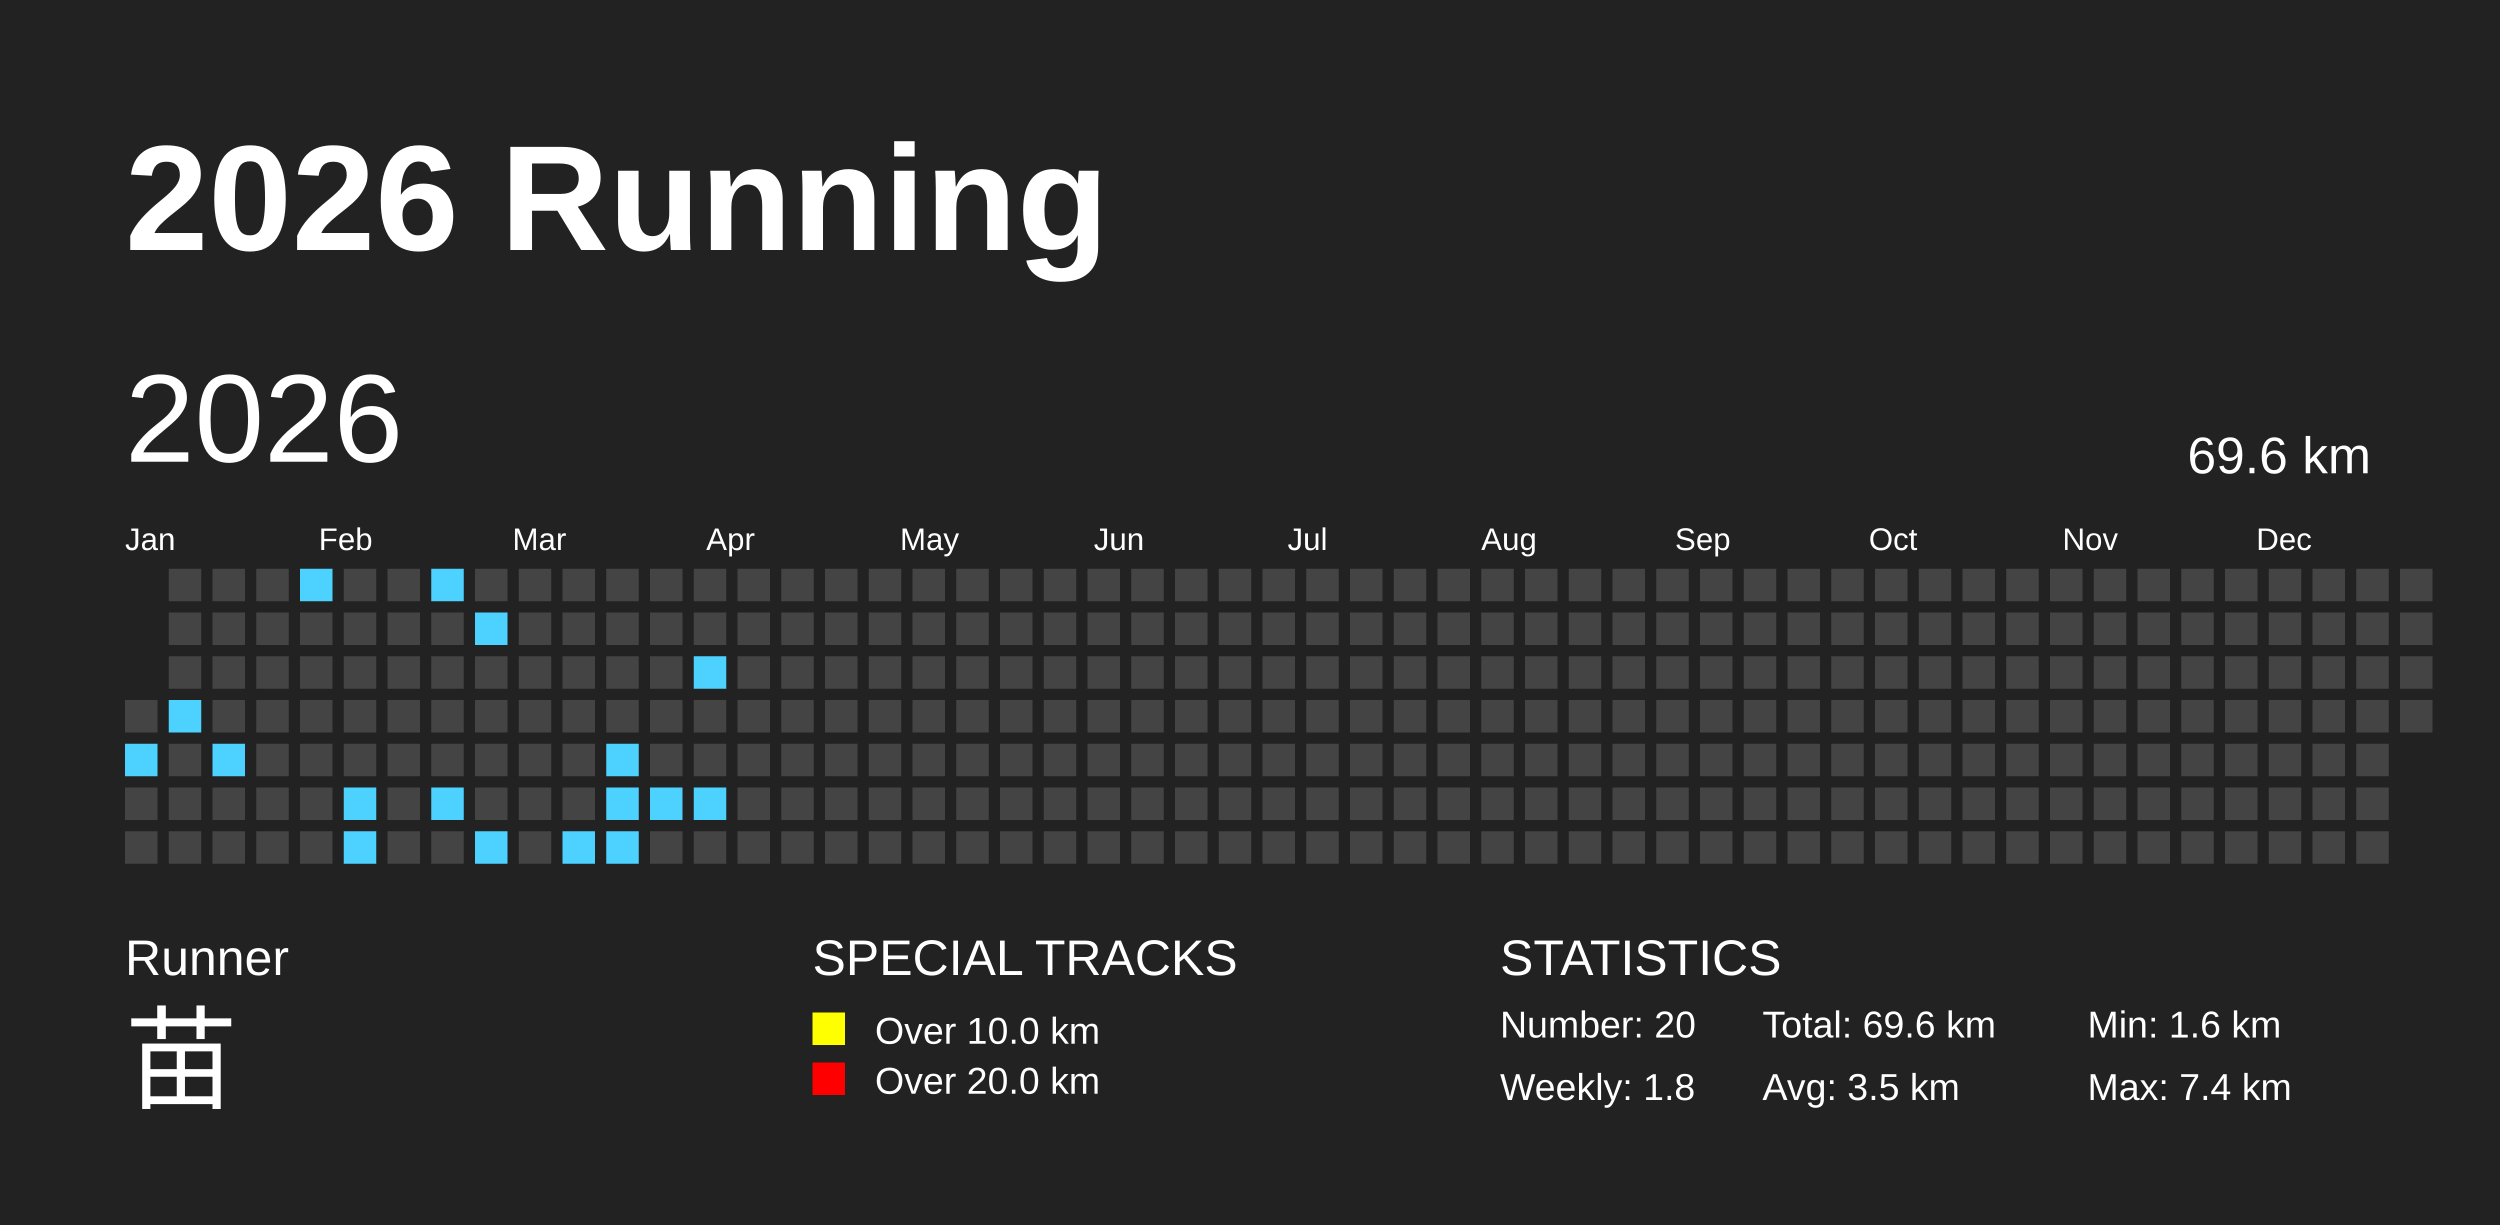
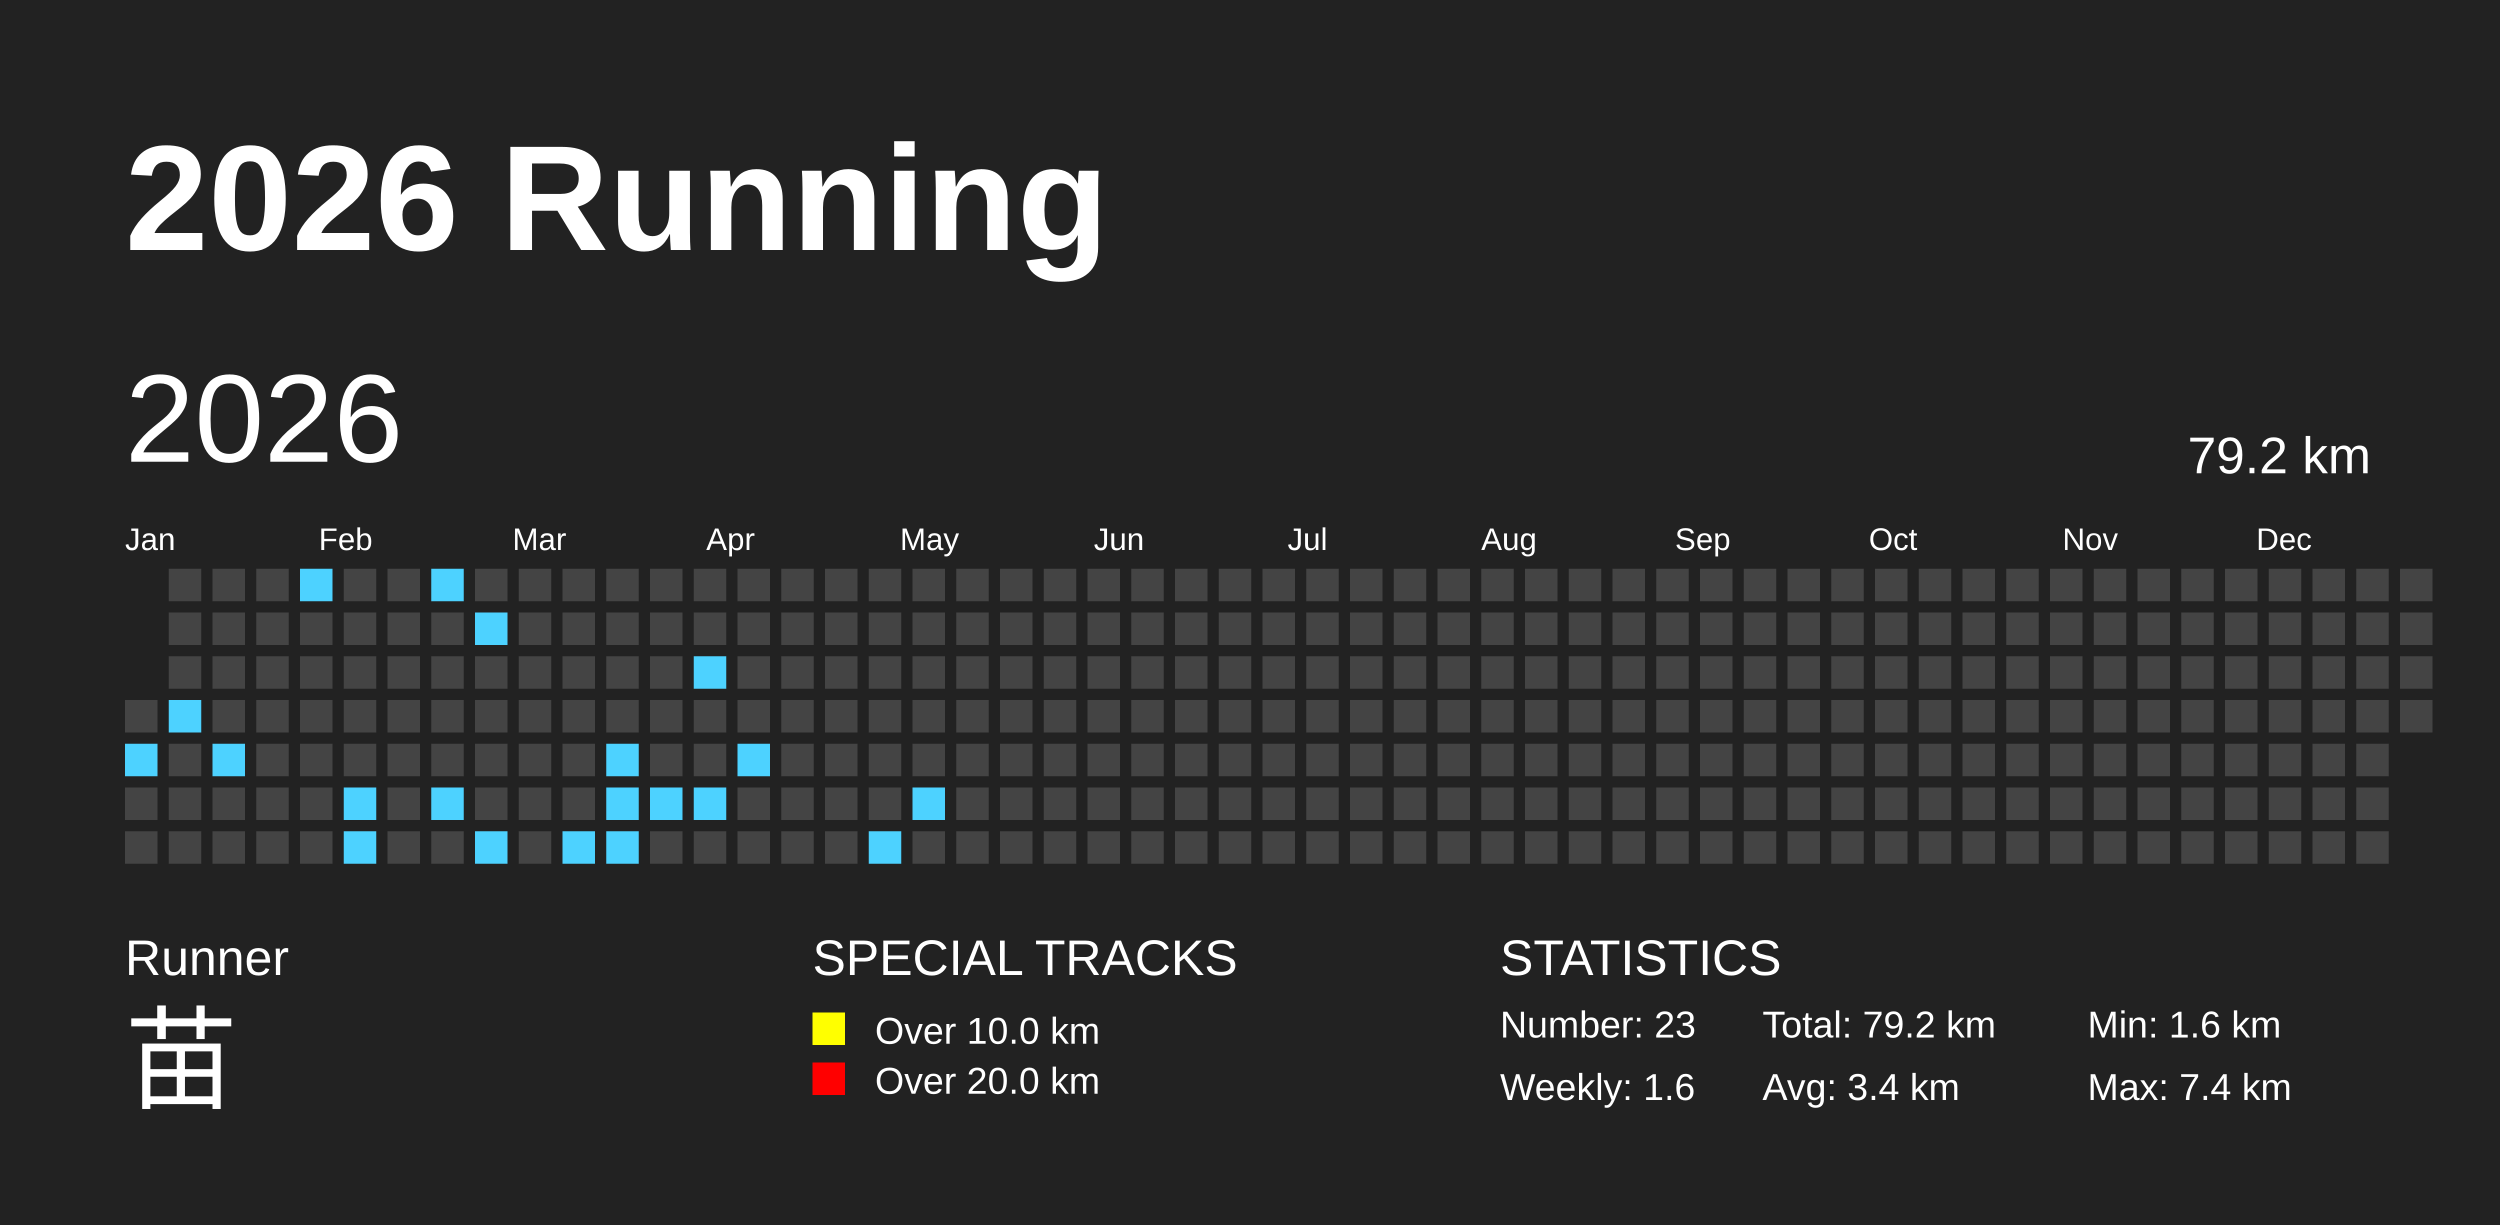
<svg xmlns="http://www.w3.org/2000/svg" baseProfile="full" height="98mm" version="1.1" viewBox="0,0,200,98" width="200mm">
  <defs />
  <rect fill="#222222" height="98" width="200" x="0" y="0" />
  <text fill="#FFFFFF" style="font-size:12px; font-family:Arial; font-weight:bold;" x="10" y="20">2026 Running</text>
  <text fill="#FFFFFF" style="font-size:4px; font-family:Arial" x="10" y="78">Runner</text>
  <text fill="#FFFFFF" style="font-size:9px; font-family:Arial" x="10" y="88">苗</text>
  <text fill="#FFFFFF" style="font-size:4px; font-family:Arial" x="65" y="78">SPECIAL TRACKS</text>
  <rect fill="yellow" height="2.6" width="2.6" x="65" y="81" />
  <text fill="#FFFFFF" style="font-size:3px; font-family:Arial" x="70" y="83.5">Over 10.0 km</text>
  <rect fill="red" height="2.6" width="2.6" x="65" y="85" />
  <text fill="#FFFFFF" style="font-size:3px; font-family:Arial" x="70" y="87.5">Over 20.0 km</text>
  <text fill="#FFFFFF" style="font-size:4px; font-family:Arial" x="120" y="78">STATISTICS</text>
-   <text fill="#FFFFFF" style="font-size:3px; font-family:Arial" x="120" y="83">Number: 20</text>
-   <text fill="#FFFFFF" style="font-size:3px; font-family:Arial" x="120" y="88">Weekly: 1.8</text>
-   <text fill="#FFFFFF" style="font-size:3px; font-family:Arial" x="141" y="83">Total: 69.6 km</text>
-   <text fill="#FFFFFF" style="font-size:3px; font-family:Arial" x="141" y="88">Avg: 3.5 km</text>
+   <text fill="#FFFFFF" style="font-size:3px; font-family:Arial" x="120" y="83">Number: 23</text>
+   <text fill="#FFFFFF" style="font-size:3px; font-family:Arial" x="120" y="88">Weekly: 1.6</text>
+   <text fill="#FFFFFF" style="font-size:3px; font-family:Arial" x="141" y="83">Total: 79.2 km</text>
+   <text fill="#FFFFFF" style="font-size:3px; font-family:Arial" x="141" y="88">Avg: 3.4 km</text>
  <text fill="#FFFFFF" style="font-size:3px; font-family:Arial" x="167" y="83">Min: 1.6 km</text>
  <text fill="#FFFFFF" style="font-size:3px; font-family:Arial" x="167" y="88">Max: 7.4 km</text>
  <text dominant-baseline="hanging" fill="#FFFFFF" style="font-size:10.0px; font-family:Arial;" x="10" y="30">2026</text>
-   <text dominant-baseline="hanging" fill="#FFFFFF" style="font-size:4.125px; font-family:Arial;" x="175" y="35">69.6 km</text>
+   <text dominant-baseline="hanging" fill="#FFFFFF" style="font-size:4.125px; font-family:Arial;" x="175" y="35">79.2 km</text>
  <text fill="#FFFFFF" style="font-size:2.5px; font-family:Arial" x="10.0" y="44">Jan</text>
  <text fill="#FFFFFF" style="font-size:2.5px; font-family:Arial" x="25.5" y="44">Feb</text>
  <text fill="#FFFFFF" style="font-size:2.5px; font-family:Arial" x="41.0" y="44">Mar</text>
  <text fill="#FFFFFF" style="font-size:2.5px; font-family:Arial" x="56.5" y="44">Apr</text>
  <text fill="#FFFFFF" style="font-size:2.5px; font-family:Arial" x="72.0" y="44">May</text>
  <text fill="#FFFFFF" style="font-size:2.5px; font-family:Arial" x="87.5" y="44">Jun</text>
  <text fill="#FFFFFF" style="font-size:2.5px; font-family:Arial" x="103.0" y="44">Jul</text>
  <text fill="#FFFFFF" style="font-size:2.5px; font-family:Arial" x="118.5" y="44">Aug</text>
  <text fill="#FFFFFF" style="font-size:2.5px; font-family:Arial" x="134.0" y="44">Sep</text>
  <text fill="#FFFFFF" style="font-size:2.5px; font-family:Arial" x="149.5" y="44">Oct</text>
  <text fill="#FFFFFF" style="font-size:2.5px; font-family:Arial" x="165.0" y="44">Nov</text>
  <text fill="#FFFFFF" style="font-size:2.5px; font-family:Arial" x="180.5" y="44">Dec</text>
  <rect fill="#444444" height="2.6" width="2.6" x="10.0" y="56.0" />
  <rect fill="#4DD2FF" height="2.6" width="2.6" x="10.0" y="59.5" />
  <rect fill="#444444" height="2.6" width="2.6" x="10.0" y="63.0" />
  <rect fill="#444444" height="2.6" width="2.6" x="10.0" y="66.5" />
  <rect fill="#444444" height="2.6" width="2.6" x="13.5" y="45.5" />
  <rect fill="#444444" height="2.6" width="2.6" x="13.5" y="49.0" />
  <rect fill="#444444" height="2.6" width="2.6" x="13.5" y="52.5" />
  <rect fill="#4DD2FF" height="2.6" width="2.6" x="13.5" y="56.0" />
  <rect fill="#444444" height="2.6" width="2.6" x="13.5" y="59.5" />
  <rect fill="#444444" height="2.6" width="2.6" x="13.5" y="63.0" />
  <rect fill="#444444" height="2.6" width="2.6" x="13.5" y="66.5" />
  <rect fill="#444444" height="2.6" width="2.6" x="17.0" y="45.5" />
  <rect fill="#444444" height="2.6" width="2.6" x="17.0" y="49.0" />
  <rect fill="#444444" height="2.6" width="2.6" x="17.0" y="52.5" />
  <rect fill="#444444" height="2.6" width="2.6" x="17.0" y="56.0" />
  <rect fill="#4DD2FF" height="2.6" width="2.6" x="17.0" y="59.5" />
  <rect fill="#444444" height="2.6" width="2.6" x="17.0" y="63.0" />
  <rect fill="#444444" height="2.6" width="2.6" x="17.0" y="66.5" />
  <rect fill="#444444" height="2.6" width="2.6" x="20.5" y="45.5" />
  <rect fill="#444444" height="2.6" width="2.6" x="20.5" y="49.0" />
  <rect fill="#444444" height="2.6" width="2.6" x="20.5" y="52.5" />
  <rect fill="#444444" height="2.6" width="2.6" x="20.5" y="56.0" />
  <rect fill="#444444" height="2.6" width="2.6" x="20.5" y="59.5" />
  <rect fill="#444444" height="2.6" width="2.6" x="20.5" y="63.0" />
  <rect fill="#444444" height="2.6" width="2.6" x="20.5" y="66.5" />
  <rect fill="#4DD2FF" height="2.6" width="2.6" x="24.0" y="45.5" />
  <rect fill="#444444" height="2.6" width="2.6" x="24.0" y="49.0" />
  <rect fill="#444444" height="2.6" width="2.6" x="24.0" y="52.5" />
  <rect fill="#444444" height="2.6" width="2.6" x="24.0" y="56.0" />
  <rect fill="#444444" height="2.6" width="2.6" x="24.0" y="59.5" />
  <rect fill="#444444" height="2.6" width="2.6" x="24.0" y="63.0" />
  <rect fill="#444444" height="2.6" width="2.6" x="24.0" y="66.5" />
  <rect fill="#444444" height="2.6" width="2.6" x="27.5" y="45.5" />
  <rect fill="#444444" height="2.6" width="2.6" x="27.5" y="49.0" />
  <rect fill="#444444" height="2.6" width="2.6" x="27.5" y="52.5" />
  <rect fill="#444444" height="2.6" width="2.6" x="27.5" y="56.0" />
  <rect fill="#444444" height="2.6" width="2.6" x="27.5" y="59.5" />
  <rect fill="#4DD2FF" height="2.6" width="2.6" x="27.5" y="63.0" />
  <rect fill="#4DD2FF" height="2.6" width="2.6" x="27.5" y="66.5" />
  <rect fill="#444444" height="2.6" width="2.6" x="31.0" y="45.5" />
  <rect fill="#444444" height="2.6" width="2.6" x="31.0" y="49.0" />
  <rect fill="#444444" height="2.6" width="2.6" x="31.0" y="52.5" />
  <rect fill="#444444" height="2.6" width="2.6" x="31.0" y="56.0" />
  <rect fill="#444444" height="2.6" width="2.6" x="31.0" y="59.5" />
  <rect fill="#444444" height="2.6" width="2.6" x="31.0" y="63.0" />
  <rect fill="#444444" height="2.6" width="2.6" x="31.0" y="66.5" />
  <rect fill="#4DD2FF" height="2.6" width="2.6" x="34.5" y="45.5" />
  <rect fill="#444444" height="2.6" width="2.6" x="34.5" y="49.0" />
  <rect fill="#444444" height="2.6" width="2.6" x="34.5" y="52.5" />
  <rect fill="#444444" height="2.6" width="2.6" x="34.5" y="56.0" />
  <rect fill="#444444" height="2.6" width="2.6" x="34.5" y="59.5" />
  <rect fill="#4DD2FF" height="2.6" width="2.6" x="34.5" y="63.0" />
  <rect fill="#444444" height="2.6" width="2.6" x="34.5" y="66.5" />
  <rect fill="#444444" height="2.6" width="2.6" x="38.0" y="45.5" />
  <rect fill="#4DD2FF" height="2.6" width="2.6" x="38.0" y="49.0" />
  <rect fill="#444444" height="2.6" width="2.6" x="38.0" y="52.5" />
  <rect fill="#444444" height="2.6" width="2.6" x="38.0" y="56.0" />
  <rect fill="#444444" height="2.6" width="2.6" x="38.0" y="59.5" />
  <rect fill="#444444" height="2.6" width="2.6" x="38.0" y="63.0" />
  <rect fill="#4DD2FF" height="2.6" width="2.6" x="38.0" y="66.5" />
  <rect fill="#444444" height="2.6" width="2.6" x="41.5" y="45.5" />
  <rect fill="#444444" height="2.6" width="2.6" x="41.5" y="49.0" />
  <rect fill="#444444" height="2.6" width="2.6" x="41.5" y="52.5" />
  <rect fill="#444444" height="2.6" width="2.6" x="41.5" y="56.0" />
  <rect fill="#444444" height="2.6" width="2.6" x="41.5" y="59.5" />
  <rect fill="#444444" height="2.6" width="2.6" x="41.5" y="63.0" />
  <rect fill="#444444" height="2.6" width="2.6" x="41.5" y="66.5" />
  <rect fill="#444444" height="2.6" width="2.6" x="45.0" y="45.5" />
  <rect fill="#444444" height="2.6" width="2.6" x="45.0" y="49.0" />
  <rect fill="#444444" height="2.6" width="2.6" x="45.0" y="52.5" />
  <rect fill="#444444" height="2.6" width="2.6" x="45.0" y="56.0" />
  <rect fill="#444444" height="2.6" width="2.6" x="45.0" y="59.5" />
  <rect fill="#444444" height="2.6" width="2.6" x="45.0" y="63.0" />
  <rect fill="#4DD2FF" height="2.6" width="2.6" x="45.0" y="66.5" />
  <rect fill="#444444" height="2.6" width="2.6" x="48.5" y="45.5" />
  <rect fill="#444444" height="2.6" width="2.6" x="48.5" y="49.0" />
  <rect fill="#444444" height="2.6" width="2.6" x="48.5" y="52.5" />
  <rect fill="#444444" height="2.6" width="2.6" x="48.5" y="56.0" />
  <rect fill="#4DD2FF" height="2.6" width="2.6" x="48.5" y="59.5" />
  <rect fill="#4DD2FF" height="2.6" width="2.6" x="48.5" y="63.0" />
  <rect fill="#4DD2FF" height="2.6" width="2.6" x="48.5" y="66.5" />
  <rect fill="#444444" height="2.6" width="2.6" x="52.0" y="45.5" />
  <rect fill="#444444" height="2.6" width="2.6" x="52.0" y="49.0" />
  <rect fill="#444444" height="2.6" width="2.6" x="52.0" y="52.5" />
  <rect fill="#444444" height="2.6" width="2.6" x="52.0" y="56.0" />
  <rect fill="#444444" height="2.6" width="2.6" x="52.0" y="59.5" />
  <rect fill="#4DD2FF" height="2.6" width="2.6" x="52.0" y="63.0" />
  <rect fill="#444444" height="2.6" width="2.6" x="52.0" y="66.5" />
  <rect fill="#444444" height="2.6" width="2.6" x="55.5" y="45.5" />
  <rect fill="#444444" height="2.6" width="2.6" x="55.5" y="49.0" />
  <rect fill="#4DD2FF" height="2.6" width="2.6" x="55.5" y="52.5" />
  <rect fill="#444444" height="2.6" width="2.6" x="55.5" y="56.0" />
  <rect fill="#444444" height="2.6" width="2.6" x="55.5" y="59.5" />
  <rect fill="#4DD2FF" height="2.6" width="2.6" x="55.5" y="63.0" />
  <rect fill="#444444" height="2.6" width="2.6" x="55.5" y="66.5" />
  <rect fill="#444444" height="2.6" width="2.6" x="59.0" y="45.5" />
  <rect fill="#444444" height="2.6" width="2.6" x="59.0" y="49.0" />
  <rect fill="#444444" height="2.6" width="2.6" x="59.0" y="52.5" />
  <rect fill="#444444" height="2.6" width="2.6" x="59.0" y="56.0" />
-   <rect fill="#444444" height="2.6" width="2.6" x="59.0" y="59.5" />
+   <rect fill="#4DD2FF" height="2.6" width="2.6" x="59.0" y="59.5" />
  <rect fill="#444444" height="2.6" width="2.6" x="59.0" y="63.0" />
  <rect fill="#444444" height="2.6" width="2.6" x="59.0" y="66.5" />
  <rect fill="#444444" height="2.6" width="2.6" x="62.5" y="45.5" />
  <rect fill="#444444" height="2.6" width="2.6" x="62.5" y="49.0" />
  <rect fill="#444444" height="2.6" width="2.6" x="62.5" y="52.5" />
  <rect fill="#444444" height="2.6" width="2.6" x="62.5" y="56.0" />
  <rect fill="#444444" height="2.6" width="2.6" x="62.5" y="59.5" />
  <rect fill="#444444" height="2.6" width="2.6" x="62.5" y="63.0" />
  <rect fill="#444444" height="2.6" width="2.6" x="62.5" y="66.5" />
  <rect fill="#444444" height="2.6" width="2.6" x="66.0" y="45.5" />
  <rect fill="#444444" height="2.6" width="2.6" x="66.0" y="49.0" />
  <rect fill="#444444" height="2.6" width="2.6" x="66.0" y="52.5" />
  <rect fill="#444444" height="2.6" width="2.6" x="66.0" y="56.0" />
  <rect fill="#444444" height="2.6" width="2.6" x="66.0" y="59.5" />
  <rect fill="#444444" height="2.6" width="2.6" x="66.0" y="63.0" />
  <rect fill="#444444" height="2.6" width="2.6" x="66.0" y="66.5" />
  <rect fill="#444444" height="2.6" width="2.6" x="69.5" y="45.5" />
  <rect fill="#444444" height="2.6" width="2.6" x="69.5" y="49.0" />
  <rect fill="#444444" height="2.6" width="2.6" x="69.5" y="52.5" />
  <rect fill="#444444" height="2.6" width="2.6" x="69.5" y="56.0" />
  <rect fill="#444444" height="2.6" width="2.6" x="69.5" y="59.5" />
  <rect fill="#444444" height="2.6" width="2.6" x="69.5" y="63.0" />
-   <rect fill="#444444" height="2.6" width="2.6" x="69.5" y="66.5" />
+   <rect fill="#4DD2FF" height="2.6" width="2.6" x="69.5" y="66.5" />
  <rect fill="#444444" height="2.6" width="2.6" x="73.0" y="45.5" />
  <rect fill="#444444" height="2.6" width="2.6" x="73.0" y="49.0" />
  <rect fill="#444444" height="2.6" width="2.6" x="73.0" y="52.5" />
  <rect fill="#444444" height="2.6" width="2.6" x="73.0" y="56.0" />
  <rect fill="#444444" height="2.6" width="2.6" x="73.0" y="59.5" />
-   <rect fill="#444444" height="2.6" width="2.6" x="73.0" y="63.0" />
+   <rect fill="#4DD2FF" height="2.6" width="2.6" x="73.0" y="63.0" />
  <rect fill="#444444" height="2.6" width="2.6" x="73.0" y="66.5" />
  <rect fill="#444444" height="2.6" width="2.6" x="76.5" y="45.5" />
  <rect fill="#444444" height="2.6" width="2.6" x="76.5" y="49.0" />
  <rect fill="#444444" height="2.6" width="2.6" x="76.5" y="52.5" />
  <rect fill="#444444" height="2.6" width="2.6" x="76.5" y="56.0" />
  <rect fill="#444444" height="2.6" width="2.6" x="76.5" y="59.5" />
  <rect fill="#444444" height="2.6" width="2.6" x="76.5" y="63.0" />
  <rect fill="#444444" height="2.6" width="2.6" x="76.5" y="66.5" />
  <rect fill="#444444" height="2.6" width="2.6" x="80.0" y="45.5" />
  <rect fill="#444444" height="2.6" width="2.6" x="80.0" y="49.0" />
  <rect fill="#444444" height="2.6" width="2.6" x="80.0" y="52.5" />
  <rect fill="#444444" height="2.6" width="2.6" x="80.0" y="56.0" />
  <rect fill="#444444" height="2.6" width="2.6" x="80.0" y="59.5" />
  <rect fill="#444444" height="2.6" width="2.6" x="80.0" y="63.0" />
  <rect fill="#444444" height="2.6" width="2.6" x="80.0" y="66.5" />
  <rect fill="#444444" height="2.6" width="2.6" x="83.5" y="45.5" />
  <rect fill="#444444" height="2.6" width="2.6" x="83.5" y="49.0" />
  <rect fill="#444444" height="2.6" width="2.6" x="83.5" y="52.5" />
  <rect fill="#444444" height="2.6" width="2.6" x="83.5" y="56.0" />
  <rect fill="#444444" height="2.6" width="2.6" x="83.5" y="59.5" />
  <rect fill="#444444" height="2.6" width="2.6" x="83.5" y="63.0" />
  <rect fill="#444444" height="2.6" width="2.6" x="83.5" y="66.5" />
  <rect fill="#444444" height="2.6" width="2.6" x="87.0" y="45.5" />
  <rect fill="#444444" height="2.6" width="2.6" x="87.0" y="49.0" />
  <rect fill="#444444" height="2.6" width="2.6" x="87.0" y="52.5" />
  <rect fill="#444444" height="2.6" width="2.6" x="87.0" y="56.0" />
  <rect fill="#444444" height="2.6" width="2.6" x="87.0" y="59.5" />
  <rect fill="#444444" height="2.6" width="2.6" x="87.0" y="63.0" />
  <rect fill="#444444" height="2.6" width="2.6" x="87.0" y="66.5" />
  <rect fill="#444444" height="2.6" width="2.6" x="90.5" y="45.5" />
  <rect fill="#444444" height="2.6" width="2.6" x="90.5" y="49.0" />
  <rect fill="#444444" height="2.6" width="2.6" x="90.5" y="52.5" />
  <rect fill="#444444" height="2.6" width="2.6" x="90.5" y="56.0" />
  <rect fill="#444444" height="2.6" width="2.6" x="90.5" y="59.5" />
  <rect fill="#444444" height="2.6" width="2.6" x="90.5" y="63.0" />
  <rect fill="#444444" height="2.6" width="2.6" x="90.5" y="66.5" />
  <rect fill="#444444" height="2.6" width="2.6" x="94.0" y="45.5" />
  <rect fill="#444444" height="2.6" width="2.6" x="94.0" y="49.0" />
  <rect fill="#444444" height="2.6" width="2.6" x="94.0" y="52.5" />
  <rect fill="#444444" height="2.6" width="2.6" x="94.0" y="56.0" />
  <rect fill="#444444" height="2.6" width="2.6" x="94.0" y="59.5" />
  <rect fill="#444444" height="2.6" width="2.6" x="94.0" y="63.0" />
  <rect fill="#444444" height="2.6" width="2.6" x="94.0" y="66.5" />
  <rect fill="#444444" height="2.6" width="2.6" x="97.5" y="45.5" />
  <rect fill="#444444" height="2.6" width="2.6" x="97.5" y="49.0" />
  <rect fill="#444444" height="2.6" width="2.6" x="97.5" y="52.5" />
  <rect fill="#444444" height="2.6" width="2.6" x="97.5" y="56.0" />
  <rect fill="#444444" height="2.6" width="2.6" x="97.5" y="59.5" />
  <rect fill="#444444" height="2.6" width="2.6" x="97.5" y="63.0" />
  <rect fill="#444444" height="2.6" width="2.6" x="97.5" y="66.5" />
  <rect fill="#444444" height="2.6" width="2.6" x="101.0" y="45.5" />
  <rect fill="#444444" height="2.6" width="2.6" x="101.0" y="49.0" />
  <rect fill="#444444" height="2.6" width="2.6" x="101.0" y="52.5" />
  <rect fill="#444444" height="2.6" width="2.6" x="101.0" y="56.0" />
  <rect fill="#444444" height="2.6" width="2.6" x="101.0" y="59.5" />
  <rect fill="#444444" height="2.6" width="2.6" x="101.0" y="63.0" />
  <rect fill="#444444" height="2.6" width="2.6" x="101.0" y="66.5" />
  <rect fill="#444444" height="2.6" width="2.6" x="104.5" y="45.5" />
  <rect fill="#444444" height="2.6" width="2.6" x="104.5" y="49.0" />
  <rect fill="#444444" height="2.6" width="2.6" x="104.5" y="52.5" />
  <rect fill="#444444" height="2.6" width="2.6" x="104.5" y="56.0" />
  <rect fill="#444444" height="2.6" width="2.6" x="104.5" y="59.5" />
  <rect fill="#444444" height="2.6" width="2.6" x="104.5" y="63.0" />
  <rect fill="#444444" height="2.6" width="2.6" x="104.5" y="66.5" />
  <rect fill="#444444" height="2.6" width="2.6" x="108.0" y="45.5" />
  <rect fill="#444444" height="2.6" width="2.6" x="108.0" y="49.0" />
  <rect fill="#444444" height="2.6" width="2.6" x="108.0" y="52.5" />
  <rect fill="#444444" height="2.6" width="2.6" x="108.0" y="56.0" />
  <rect fill="#444444" height="2.6" width="2.6" x="108.0" y="59.5" />
  <rect fill="#444444" height="2.6" width="2.6" x="108.0" y="63.0" />
  <rect fill="#444444" height="2.6" width="2.6" x="108.0" y="66.5" />
  <rect fill="#444444" height="2.6" width="2.6" x="111.5" y="45.5" />
  <rect fill="#444444" height="2.6" width="2.6" x="111.5" y="49.0" />
  <rect fill="#444444" height="2.6" width="2.6" x="111.5" y="52.5" />
  <rect fill="#444444" height="2.6" width="2.6" x="111.5" y="56.0" />
  <rect fill="#444444" height="2.6" width="2.6" x="111.5" y="59.5" />
  <rect fill="#444444" height="2.6" width="2.6" x="111.5" y="63.0" />
  <rect fill="#444444" height="2.6" width="2.6" x="111.5" y="66.5" />
  <rect fill="#444444" height="2.6" width="2.6" x="115.0" y="45.5" />
  <rect fill="#444444" height="2.6" width="2.6" x="115.0" y="49.0" />
  <rect fill="#444444" height="2.6" width="2.6" x="115.0" y="52.5" />
  <rect fill="#444444" height="2.6" width="2.6" x="115.0" y="56.0" />
  <rect fill="#444444" height="2.6" width="2.6" x="115.0" y="59.5" />
  <rect fill="#444444" height="2.6" width="2.6" x="115.0" y="63.0" />
  <rect fill="#444444" height="2.6" width="2.6" x="115.0" y="66.5" />
  <rect fill="#444444" height="2.6" width="2.6" x="118.5" y="45.5" />
  <rect fill="#444444" height="2.6" width="2.6" x="118.5" y="49.0" />
  <rect fill="#444444" height="2.6" width="2.6" x="118.5" y="52.5" />
  <rect fill="#444444" height="2.6" width="2.6" x="118.5" y="56.0" />
  <rect fill="#444444" height="2.6" width="2.6" x="118.5" y="59.5" />
  <rect fill="#444444" height="2.6" width="2.6" x="118.5" y="63.0" />
  <rect fill="#444444" height="2.6" width="2.6" x="118.5" y="66.5" />
  <rect fill="#444444" height="2.6" width="2.6" x="122.0" y="45.5" />
  <rect fill="#444444" height="2.6" width="2.6" x="122.0" y="49.0" />
  <rect fill="#444444" height="2.6" width="2.6" x="122.0" y="52.5" />
  <rect fill="#444444" height="2.6" width="2.6" x="122.0" y="56.0" />
  <rect fill="#444444" height="2.6" width="2.6" x="122.0" y="59.5" />
  <rect fill="#444444" height="2.6" width="2.6" x="122.0" y="63.0" />
  <rect fill="#444444" height="2.6" width="2.6" x="122.0" y="66.5" />
  <rect fill="#444444" height="2.6" width="2.6" x="125.5" y="45.5" />
  <rect fill="#444444" height="2.6" width="2.6" x="125.5" y="49.0" />
  <rect fill="#444444" height="2.6" width="2.6" x="125.5" y="52.5" />
  <rect fill="#444444" height="2.6" width="2.6" x="125.5" y="56.0" />
  <rect fill="#444444" height="2.6" width="2.6" x="125.5" y="59.5" />
  <rect fill="#444444" height="2.6" width="2.6" x="125.5" y="63.0" />
  <rect fill="#444444" height="2.6" width="2.6" x="125.5" y="66.5" />
  <rect fill="#444444" height="2.6" width="2.6" x="129.0" y="45.5" />
  <rect fill="#444444" height="2.6" width="2.6" x="129.0" y="49.0" />
  <rect fill="#444444" height="2.6" width="2.6" x="129.0" y="52.5" />
  <rect fill="#444444" height="2.6" width="2.6" x="129.0" y="56.0" />
  <rect fill="#444444" height="2.6" width="2.6" x="129.0" y="59.5" />
  <rect fill="#444444" height="2.6" width="2.6" x="129.0" y="63.0" />
  <rect fill="#444444" height="2.6" width="2.6" x="129.0" y="66.5" />
  <rect fill="#444444" height="2.6" width="2.6" x="132.5" y="45.5" />
  <rect fill="#444444" height="2.6" width="2.6" x="132.5" y="49.0" />
  <rect fill="#444444" height="2.6" width="2.6" x="132.5" y="52.5" />
  <rect fill="#444444" height="2.6" width="2.6" x="132.5" y="56.0" />
  <rect fill="#444444" height="2.6" width="2.6" x="132.5" y="59.5" />
  <rect fill="#444444" height="2.6" width="2.6" x="132.5" y="63.0" />
  <rect fill="#444444" height="2.6" width="2.6" x="132.5" y="66.5" />
  <rect fill="#444444" height="2.6" width="2.6" x="136.0" y="45.5" />
  <rect fill="#444444" height="2.6" width="2.6" x="136.0" y="49.0" />
  <rect fill="#444444" height="2.6" width="2.6" x="136.0" y="52.5" />
  <rect fill="#444444" height="2.6" width="2.6" x="136.0" y="56.0" />
  <rect fill="#444444" height="2.6" width="2.6" x="136.0" y="59.5" />
  <rect fill="#444444" height="2.6" width="2.6" x="136.0" y="63.0" />
  <rect fill="#444444" height="2.6" width="2.6" x="136.0" y="66.5" />
  <rect fill="#444444" height="2.6" width="2.6" x="139.5" y="45.5" />
  <rect fill="#444444" height="2.6" width="2.6" x="139.5" y="49.0" />
  <rect fill="#444444" height="2.6" width="2.6" x="139.5" y="52.5" />
  <rect fill="#444444" height="2.6" width="2.6" x="139.5" y="56.0" />
  <rect fill="#444444" height="2.6" width="2.6" x="139.5" y="59.5" />
  <rect fill="#444444" height="2.6" width="2.6" x="139.5" y="63.0" />
  <rect fill="#444444" height="2.6" width="2.6" x="139.5" y="66.5" />
  <rect fill="#444444" height="2.6" width="2.6" x="143.0" y="45.5" />
  <rect fill="#444444" height="2.6" width="2.6" x="143.0" y="49.0" />
  <rect fill="#444444" height="2.6" width="2.6" x="143.0" y="52.5" />
  <rect fill="#444444" height="2.6" width="2.6" x="143.0" y="56.0" />
  <rect fill="#444444" height="2.6" width="2.6" x="143.0" y="59.5" />
  <rect fill="#444444" height="2.6" width="2.6" x="143.0" y="63.0" />
  <rect fill="#444444" height="2.6" width="2.6" x="143.0" y="66.5" />
  <rect fill="#444444" height="2.6" width="2.6" x="146.5" y="45.5" />
  <rect fill="#444444" height="2.6" width="2.6" x="146.5" y="49.0" />
  <rect fill="#444444" height="2.6" width="2.6" x="146.5" y="52.5" />
  <rect fill="#444444" height="2.6" width="2.6" x="146.5" y="56.0" />
  <rect fill="#444444" height="2.6" width="2.6" x="146.5" y="59.5" />
  <rect fill="#444444" height="2.6" width="2.6" x="146.5" y="63.0" />
  <rect fill="#444444" height="2.6" width="2.6" x="146.5" y="66.5" />
  <rect fill="#444444" height="2.6" width="2.6" x="150.0" y="45.5" />
  <rect fill="#444444" height="2.6" width="2.6" x="150.0" y="49.0" />
  <rect fill="#444444" height="2.6" width="2.6" x="150.0" y="52.5" />
  <rect fill="#444444" height="2.6" width="2.6" x="150.0" y="56.0" />
  <rect fill="#444444" height="2.6" width="2.6" x="150.0" y="59.5" />
  <rect fill="#444444" height="2.6" width="2.6" x="150.0" y="63.0" />
  <rect fill="#444444" height="2.6" width="2.6" x="150.0" y="66.5" />
  <rect fill="#444444" height="2.6" width="2.6" x="153.5" y="45.5" />
  <rect fill="#444444" height="2.6" width="2.6" x="153.5" y="49.0" />
  <rect fill="#444444" height="2.6" width="2.6" x="153.5" y="52.5" />
  <rect fill="#444444" height="2.6" width="2.6" x="153.5" y="56.0" />
  <rect fill="#444444" height="2.6" width="2.6" x="153.5" y="59.5" />
  <rect fill="#444444" height="2.6" width="2.6" x="153.5" y="63.0" />
  <rect fill="#444444" height="2.6" width="2.6" x="153.5" y="66.5" />
  <rect fill="#444444" height="2.6" width="2.6" x="157.0" y="45.5" />
  <rect fill="#444444" height="2.6" width="2.6" x="157.0" y="49.0" />
  <rect fill="#444444" height="2.6" width="2.6" x="157.0" y="52.5" />
  <rect fill="#444444" height="2.6" width="2.6" x="157.0" y="56.0" />
  <rect fill="#444444" height="2.6" width="2.6" x="157.0" y="59.5" />
  <rect fill="#444444" height="2.6" width="2.6" x="157.0" y="63.0" />
  <rect fill="#444444" height="2.6" width="2.6" x="157.0" y="66.5" />
  <rect fill="#444444" height="2.6" width="2.6" x="160.5" y="45.5" />
  <rect fill="#444444" height="2.6" width="2.6" x="160.5" y="49.0" />
  <rect fill="#444444" height="2.6" width="2.6" x="160.5" y="52.5" />
  <rect fill="#444444" height="2.6" width="2.6" x="160.5" y="56.0" />
  <rect fill="#444444" height="2.6" width="2.6" x="160.5" y="59.5" />
  <rect fill="#444444" height="2.6" width="2.6" x="160.5" y="63.0" />
  <rect fill="#444444" height="2.6" width="2.6" x="160.5" y="66.5" />
  <rect fill="#444444" height="2.6" width="2.6" x="164.0" y="45.5" />
  <rect fill="#444444" height="2.6" width="2.6" x="164.0" y="49.0" />
  <rect fill="#444444" height="2.6" width="2.6" x="164.0" y="52.5" />
  <rect fill="#444444" height="2.6" width="2.6" x="164.0" y="56.0" />
  <rect fill="#444444" height="2.6" width="2.6" x="164.0" y="59.5" />
  <rect fill="#444444" height="2.6" width="2.6" x="164.0" y="63.0" />
  <rect fill="#444444" height="2.6" width="2.6" x="164.0" y="66.5" />
  <rect fill="#444444" height="2.6" width="2.6" x="167.5" y="45.5" />
  <rect fill="#444444" height="2.6" width="2.6" x="167.5" y="49.0" />
  <rect fill="#444444" height="2.6" width="2.6" x="167.5" y="52.5" />
  <rect fill="#444444" height="2.6" width="2.6" x="167.5" y="56.0" />
  <rect fill="#444444" height="2.6" width="2.6" x="167.5" y="59.5" />
  <rect fill="#444444" height="2.6" width="2.6" x="167.5" y="63.0" />
  <rect fill="#444444" height="2.6" width="2.6" x="167.5" y="66.5" />
  <rect fill="#444444" height="2.6" width="2.6" x="171.0" y="45.5" />
  <rect fill="#444444" height="2.6" width="2.6" x="171.0" y="49.0" />
  <rect fill="#444444" height="2.6" width="2.6" x="171.0" y="52.5" />
  <rect fill="#444444" height="2.6" width="2.6" x="171.0" y="56.0" />
  <rect fill="#444444" height="2.6" width="2.6" x="171.0" y="59.5" />
  <rect fill="#444444" height="2.6" width="2.6" x="171.0" y="63.0" />
  <rect fill="#444444" height="2.6" width="2.6" x="171.0" y="66.5" />
  <rect fill="#444444" height="2.6" width="2.6" x="174.5" y="45.5" />
  <rect fill="#444444" height="2.6" width="2.6" x="174.5" y="49.0" />
  <rect fill="#444444" height="2.6" width="2.6" x="174.5" y="52.5" />
  <rect fill="#444444" height="2.6" width="2.6" x="174.5" y="56.0" />
  <rect fill="#444444" height="2.6" width="2.6" x="174.5" y="59.5" />
  <rect fill="#444444" height="2.6" width="2.6" x="174.5" y="63.0" />
  <rect fill="#444444" height="2.6" width="2.6" x="174.5" y="66.5" />
  <rect fill="#444444" height="2.6" width="2.6" x="178.0" y="45.5" />
  <rect fill="#444444" height="2.6" width="2.6" x="178.0" y="49.0" />
  <rect fill="#444444" height="2.6" width="2.6" x="178.0" y="52.5" />
  <rect fill="#444444" height="2.6" width="2.6" x="178.0" y="56.0" />
  <rect fill="#444444" height="2.6" width="2.6" x="178.0" y="59.5" />
  <rect fill="#444444" height="2.6" width="2.6" x="178.0" y="63.0" />
  <rect fill="#444444" height="2.6" width="2.6" x="178.0" y="66.5" />
  <rect fill="#444444" height="2.6" width="2.6" x="181.5" y="45.5" />
  <rect fill="#444444" height="2.6" width="2.6" x="181.5" y="49.0" />
  <rect fill="#444444" height="2.6" width="2.6" x="181.5" y="52.5" />
  <rect fill="#444444" height="2.6" width="2.6" x="181.5" y="56.0" />
  <rect fill="#444444" height="2.6" width="2.6" x="181.5" y="59.5" />
  <rect fill="#444444" height="2.6" width="2.6" x="181.5" y="63.0" />
  <rect fill="#444444" height="2.6" width="2.6" x="181.5" y="66.5" />
  <rect fill="#444444" height="2.6" width="2.6" x="185.0" y="45.5" />
  <rect fill="#444444" height="2.6" width="2.6" x="185.0" y="49.0" />
  <rect fill="#444444" height="2.6" width="2.6" x="185.0" y="52.5" />
  <rect fill="#444444" height="2.6" width="2.6" x="185.0" y="56.0" />
  <rect fill="#444444" height="2.6" width="2.6" x="185.0" y="59.5" />
  <rect fill="#444444" height="2.6" width="2.6" x="185.0" y="63.0" />
  <rect fill="#444444" height="2.6" width="2.6" x="185.0" y="66.5" />
  <rect fill="#444444" height="2.6" width="2.6" x="188.5" y="45.5" />
  <rect fill="#444444" height="2.6" width="2.6" x="188.5" y="49.0" />
  <rect fill="#444444" height="2.6" width="2.6" x="188.5" y="52.5" />
  <rect fill="#444444" height="2.6" width="2.6" x="188.5" y="56.0" />
  <rect fill="#444444" height="2.6" width="2.6" x="188.5" y="59.5" />
  <rect fill="#444444" height="2.6" width="2.6" x="188.5" y="63.0" />
  <rect fill="#444444" height="2.6" width="2.6" x="188.5" y="66.5" />
  <rect fill="#444444" height="2.6" width="2.6" x="192.0" y="45.5" />
  <rect fill="#444444" height="2.6" width="2.6" x="192.0" y="49.0" />
  <rect fill="#444444" height="2.6" width="2.6" x="192.0" y="52.5" />
  <rect fill="#444444" height="2.6" width="2.6" x="192.0" y="56.0" />
</svg>
